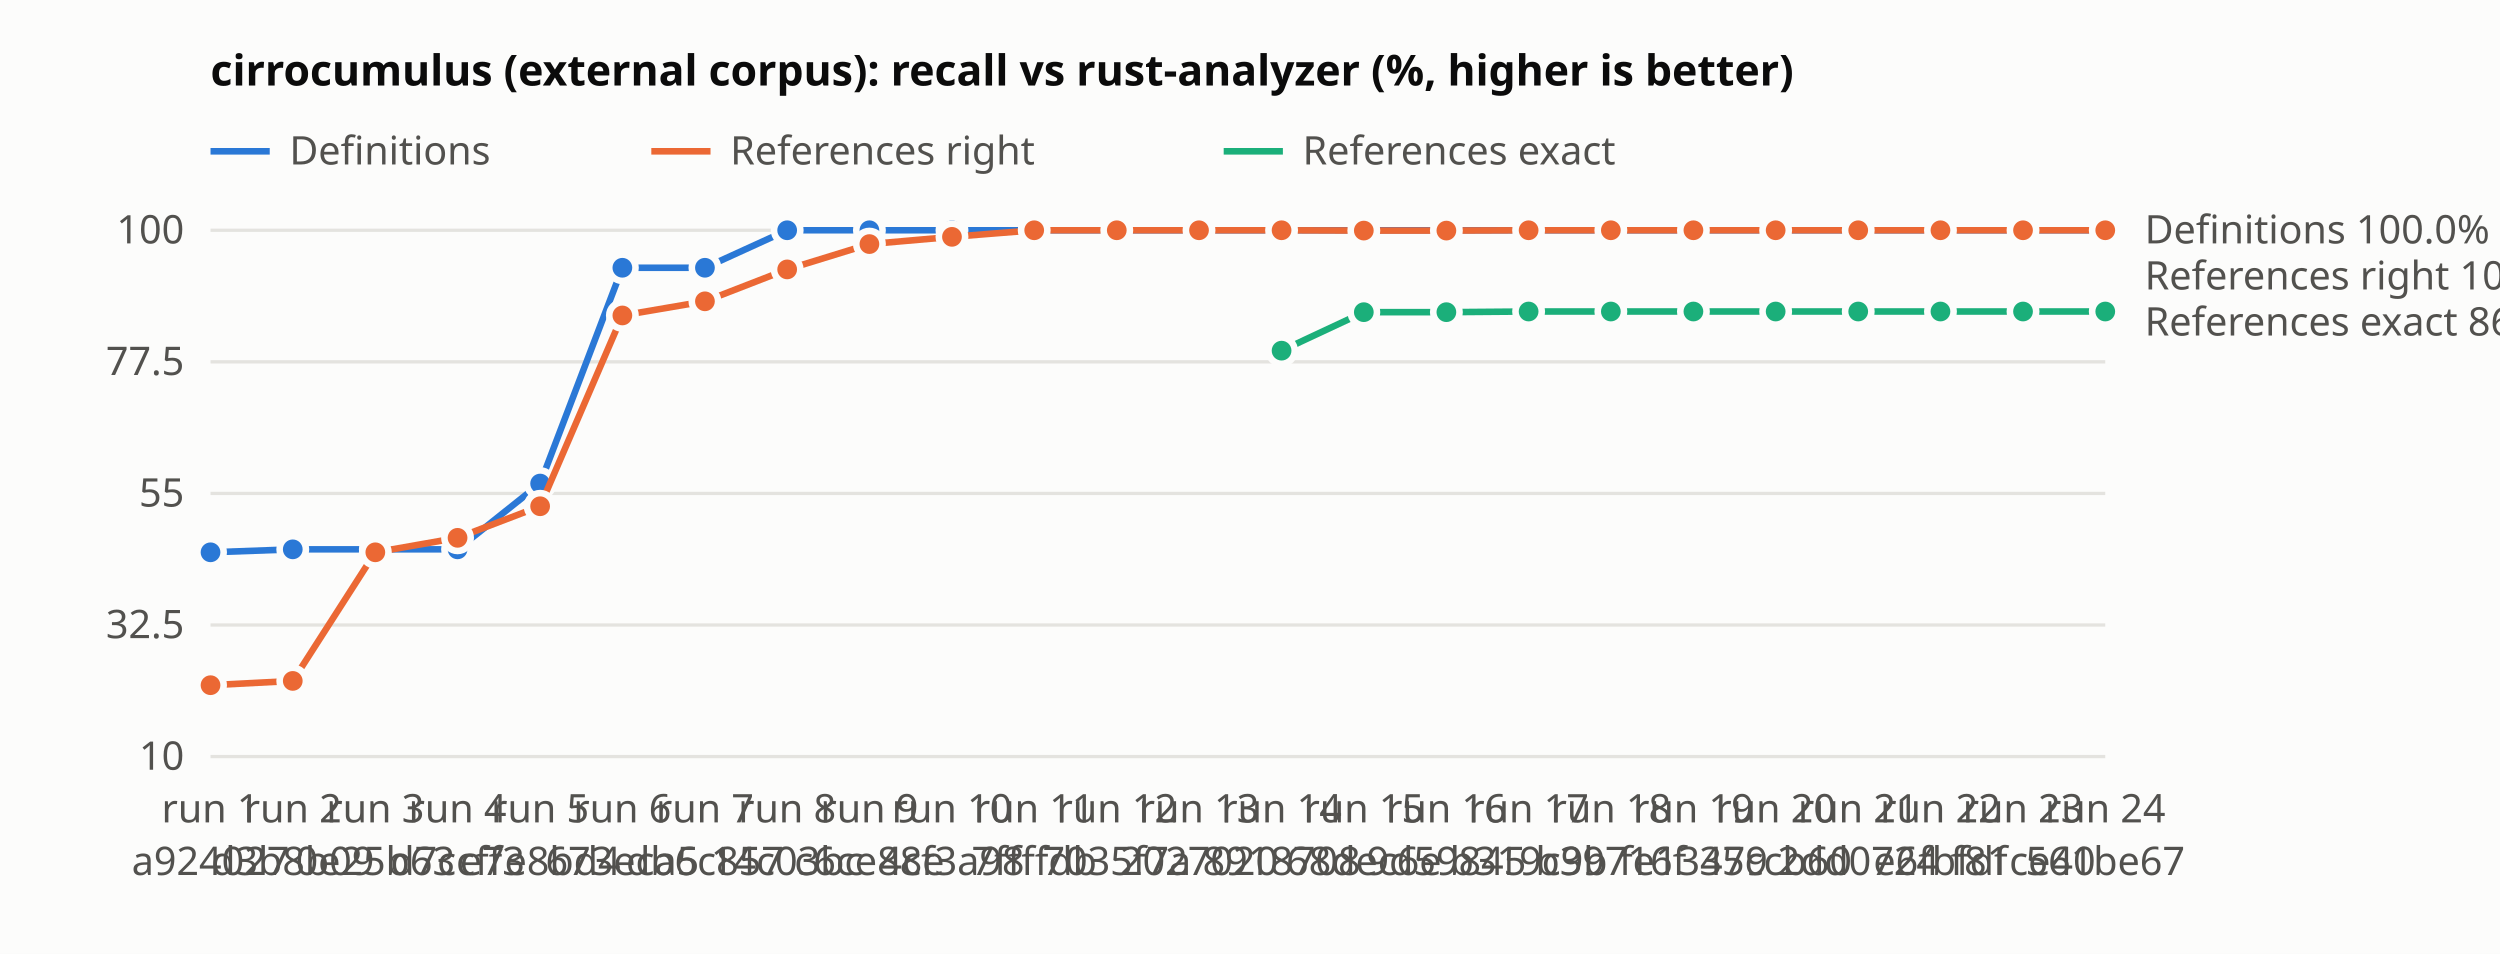
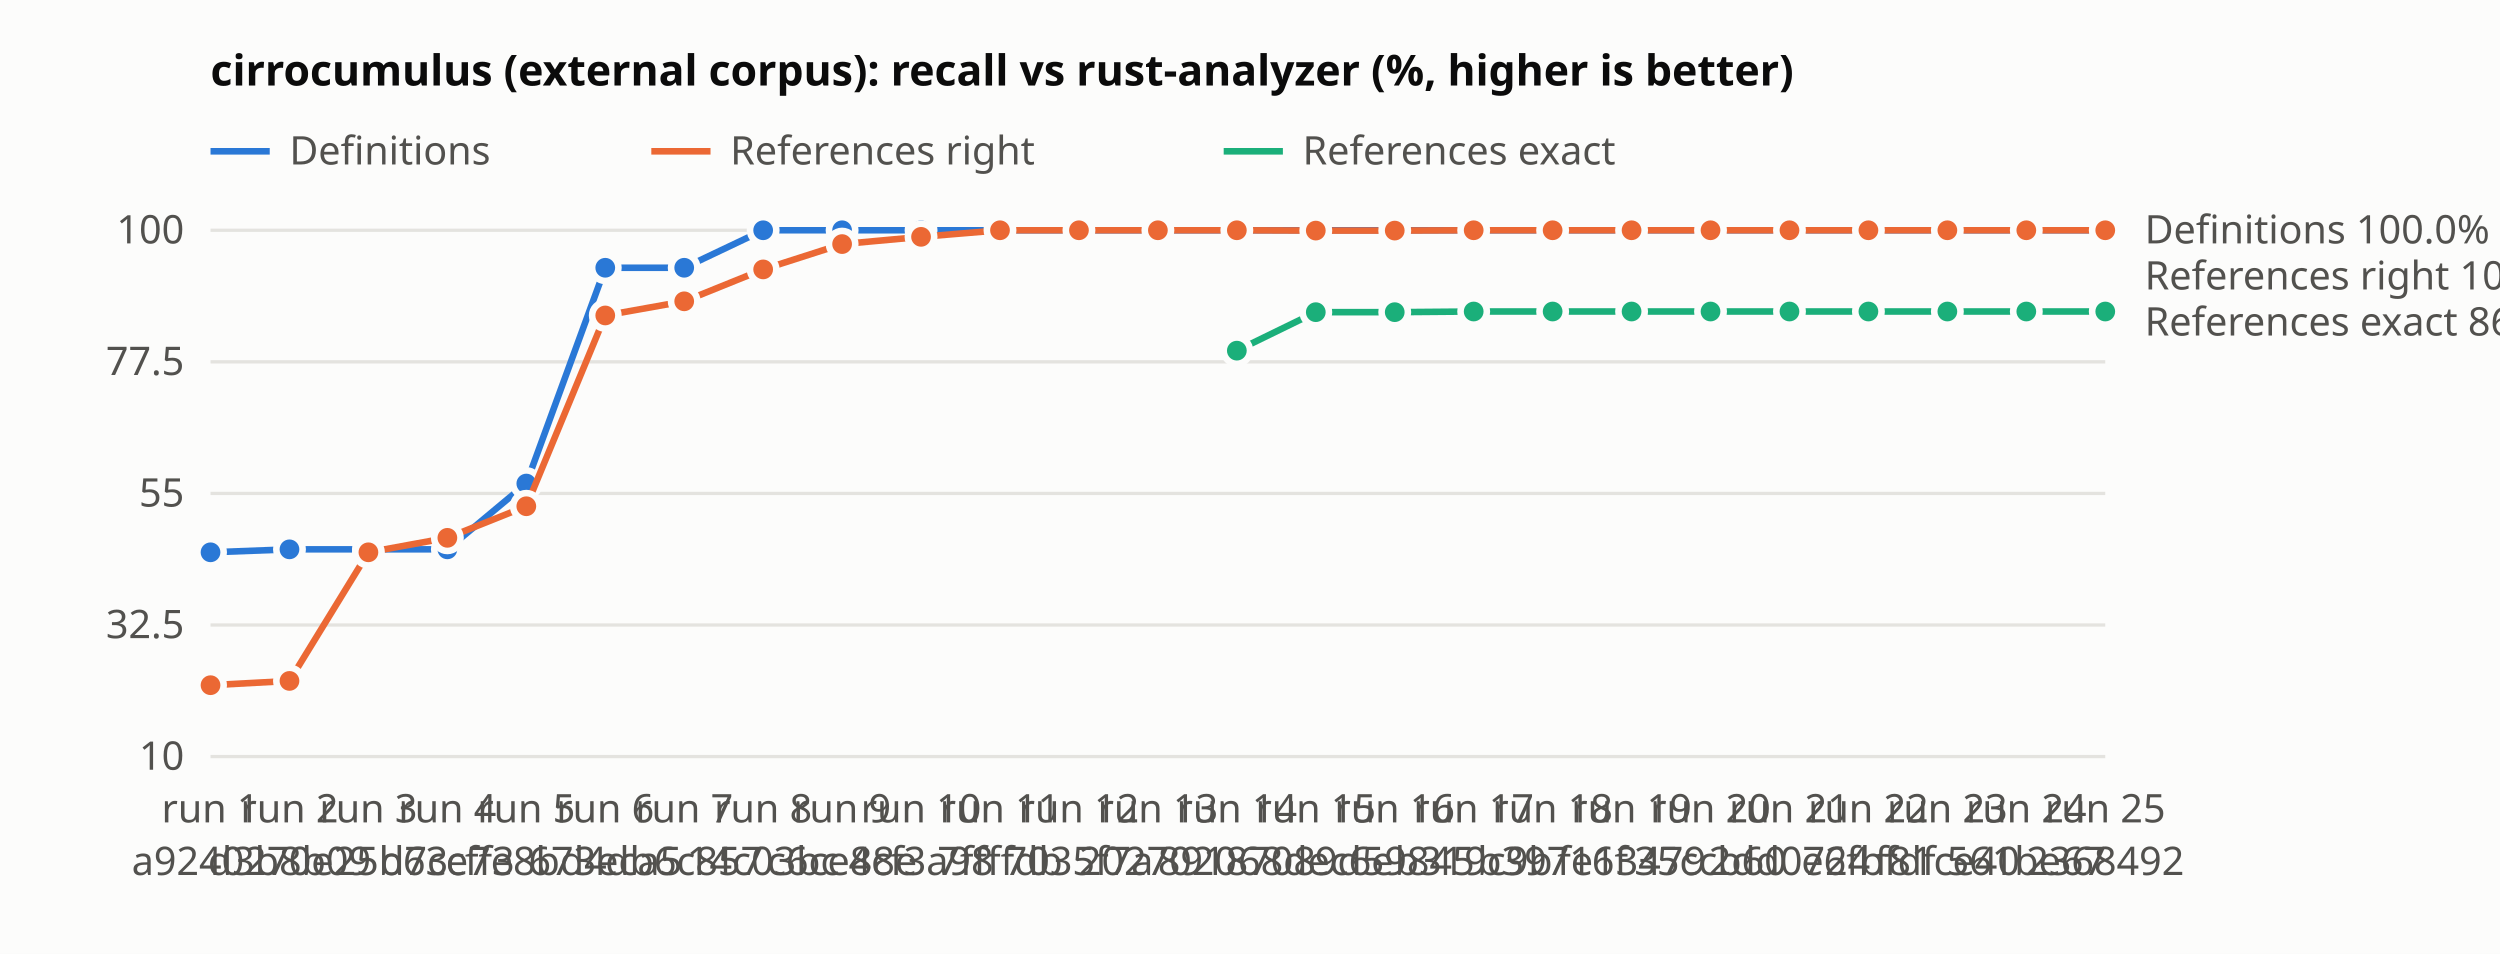
<svg xmlns="http://www.w3.org/2000/svg" viewBox="0 0 760 290" width="760" height="290" role="img" aria-labelledby="t d">
  <style>
.bg{fill:#fcfcfb} text{font:12px system-ui,sans-serif;fill:#52514e} .h{font-weight:600;fill:#0b0b0b;font-size:13px}
.v{fill:#0b0b0b;font-weight:600} .grid{stroke:#e4e3df;stroke-width:1} .ln{fill:none;stroke-width:2;stroke-linejoin:round}
.s1{stroke:#2a78d6} .s2{stroke:#eb6834} .s3{stroke:#1baf7a}
.d1{fill:#2a78d6} .d2{fill:#eb6834} .d3{fill:#1baf7a} .dot{stroke:#fcfcfb;stroke-width:2} .bar{fill:#2a78d6}
@media (prefers-color-scheme:dark){.bg{fill:#1a1a19} text{fill:#c3c2b7} .h,.v{fill:#fff} .grid{stroke:#34332f}
.s1{stroke:#3987e5} .s2{stroke:#d95926} .s3{stroke:#199e70} .d1{fill:#3987e5} .d2{fill:#d95926} .d3{fill:#199e70}
.dot{stroke:#1a1a19} .bar{fill:#3987e5}}
</style>
  <rect class="bg" width="760" height="290" />
  <text class="h" x="64" y="26">cirrocumulus (external corpus): recall vs rust-analyzer (%, higher is better)</text>
  <line class="ln s1" x1="64" x2="82" y1="46" y2="46" />
  <text x="88" y="50">Definitions</text>
  <line class="ln s2" x1="198" x2="216" y1="46" y2="46" />
  <text x="222" y="50">References right</text>
  <line class="ln s3" x1="372" x2="390" y1="46" y2="46" />
  <text x="396" y="50">References exact</text>
  <line class="grid" x1="64" x2="640" y1="230.0" y2="230.0" />
  <text x="56" y="234.0" text-anchor="end">10</text>
  <line class="grid" x1="64" x2="640" y1="190.0" y2="190.0" />
  <text x="56" y="194.0" text-anchor="end">32.5</text>
  <line class="grid" x1="64" x2="640" y1="150.0" y2="150.0" />
  <text x="56" y="154.0" text-anchor="end">55</text>
  <line class="grid" x1="64" x2="640" y1="110.0" y2="110.0" />
  <text x="56" y="114.0" text-anchor="end">77.5</text>
  <line class="grid" x1="64" x2="640" y1="70.0" y2="70.0" />
  <text x="56" y="74.0" text-anchor="end">100</text>
-   <polyline class="ln s1" points="64.0,167.9 89.0,167.0 114.1,167.0 139.1,167.0 164.2,147.0 189.2,81.4 214.3,81.4 239.3,70.0 264.3,70.0 289.4,70.0 314.4,70.0 339.5,70.0 364.5,70.0 389.6,70.0 414.6,70.0 439.7,70.0 464.7,70.0 489.7,70.0 514.8,70.0 539.8,70.0 564.9,70.0 589.9,70.0 615.0,70.0 640.0,70.0" />
+   <polyline class="ln s1" points="64.0,167.9 88.0,167.0 112.0,167.0 136.0,167.0 160.0,147.0 184.0,81.4 208.0,81.4 232.0,70.0 256.0,70.0 280.0,70.0 304.0,70.0 328.0,70.0 352.0,70.0 376.0,70.0 400.0,70.0 424.0,70.0 448.0,70.0 472.0,70.0 496.0,70.0 520.0,70.0 544.0,70.0 568.0,70.0 592.0,70.0 616.0,70.0 640.0,70.0" />
  <circle class="dot d1" cx="64.0" cy="167.9" r="4" />
-   <circle class="dot d1" cx="89.0" cy="167.0" r="4" />
-   <circle class="dot d1" cx="114.1" cy="167.0" r="4" />
-   <circle class="dot d1" cx="139.1" cy="167.0" r="4" />
-   <circle class="dot d1" cx="164.2" cy="147.0" r="4" />
-   <circle class="dot d1" cx="189.2" cy="81.4" r="4" />
-   <circle class="dot d1" cx="214.3" cy="81.4" r="4" />
-   <circle class="dot d1" cx="239.3" cy="70.0" r="4" />
-   <circle class="dot d1" cx="264.3" cy="70.0" r="4" />
-   <circle class="dot d1" cx="289.4" cy="70.0" r="4" />
-   <circle class="dot d1" cx="314.4" cy="70.0" r="4" />
-   <circle class="dot d1" cx="339.5" cy="70.0" r="4" />
-   <circle class="dot d1" cx="364.5" cy="70.0" r="4" />
-   <circle class="dot d1" cx="389.6" cy="70.0" r="4" />
-   <circle class="dot d1" cx="414.6" cy="70.0" r="4" />
-   <circle class="dot d1" cx="439.7" cy="70.0" r="4" />
-   <circle class="dot d1" cx="464.7" cy="70.0" r="4" />
-   <circle class="dot d1" cx="489.7" cy="70.0" r="4" />
-   <circle class="dot d1" cx="514.8" cy="70.0" r="4" />
-   <circle class="dot d1" cx="539.8" cy="70.0" r="4" />
-   <circle class="dot d1" cx="564.9" cy="70.0" r="4" />
-   <circle class="dot d1" cx="589.9" cy="70.0" r="4" />
-   <circle class="dot d1" cx="615.0" cy="70.0" r="4" />
+   <circle class="dot d1" cx="88.0" cy="167.0" r="4" />
+   <circle class="dot d1" cx="112.0" cy="167.0" r="4" />
+   <circle class="dot d1" cx="136.0" cy="167.0" r="4" />
+   <circle class="dot d1" cx="160.0" cy="147.0" r="4" />
+   <circle class="dot d1" cx="184.0" cy="81.4" r="4" />
+   <circle class="dot d1" cx="208.0" cy="81.4" r="4" />
+   <circle class="dot d1" cx="232.0" cy="70.0" r="4" />
+   <circle class="dot d1" cx="256.0" cy="70.0" r="4" />
+   <circle class="dot d1" cx="280.0" cy="70.0" r="4" />
+   <circle class="dot d1" cx="304.0" cy="70.0" r="4" />
+   <circle class="dot d1" cx="328.0" cy="70.0" r="4" />
+   <circle class="dot d1" cx="352.0" cy="70.0" r="4" />
+   <circle class="dot d1" cx="376.0" cy="70.0" r="4" />
+   <circle class="dot d1" cx="400.0" cy="70.0" r="4" />
+   <circle class="dot d1" cx="424.0" cy="70.0" r="4" />
+   <circle class="dot d1" cx="448.0" cy="70.0" r="4" />
+   <circle class="dot d1" cx="472.0" cy="70.0" r="4" />
+   <circle class="dot d1" cx="496.0" cy="70.0" r="4" />
+   <circle class="dot d1" cx="520.0" cy="70.0" r="4" />
+   <circle class="dot d1" cx="544.0" cy="70.0" r="4" />
+   <circle class="dot d1" cx="568.0" cy="70.0" r="4" />
+   <circle class="dot d1" cx="592.0" cy="70.0" r="4" />
+   <circle class="dot d1" cx="616.0" cy="70.0" r="4" />
  <circle class="dot d1" cx="640.0" cy="70.0" r="4" />
-   <polyline class="ln s2" points="64.0,208.3 89.0,207.0 114.1,167.9 139.1,163.5 164.2,153.9 189.2,95.9 214.3,91.6 239.3,81.9 264.3,74.2 289.4,72.0 314.4,70.0 339.5,70.0 364.5,70.0 389.6,70.0 414.6,70.1 439.7,70.1 464.7,70.0 489.7,70.0 514.8,70.0 539.8,70.0 564.9,70.0 589.9,70.0 615.0,70.0 640.0,70.0" />
+   <polyline class="ln s2" points="64.0,208.3 88.0,207.0 112.0,167.9 136.0,163.5 160.0,153.9 184.0,95.9 208.0,91.6 232.0,81.9 256.0,74.2 280.0,72.0 304.0,70.0 328.0,70.0 352.0,70.0 376.0,70.0 400.0,70.1 424.0,70.1 448.0,70.0 472.0,70.0 496.0,70.0 520.0,70.0 544.0,70.0 568.0,70.0 592.0,70.0 616.0,70.0 640.0,70.0" />
  <circle class="dot d2" cx="64.0" cy="208.3" r="4" />
-   <circle class="dot d2" cx="89.0" cy="207.0" r="4" />
-   <circle class="dot d2" cx="114.1" cy="167.9" r="4" />
-   <circle class="dot d2" cx="139.1" cy="163.5" r="4" />
-   <circle class="dot d2" cx="164.2" cy="153.9" r="4" />
-   <circle class="dot d2" cx="189.2" cy="95.9" r="4" />
-   <circle class="dot d2" cx="214.3" cy="91.6" r="4" />
-   <circle class="dot d2" cx="239.3" cy="81.9" r="4" />
-   <circle class="dot d2" cx="264.3" cy="74.2" r="4" />
-   <circle class="dot d2" cx="289.4" cy="72.0" r="4" />
-   <circle class="dot d2" cx="314.4" cy="70.0" r="4" />
-   <circle class="dot d2" cx="339.5" cy="70.0" r="4" />
-   <circle class="dot d2" cx="364.5" cy="70.0" r="4" />
-   <circle class="dot d2" cx="389.6" cy="70.0" r="4" />
-   <circle class="dot d2" cx="414.6" cy="70.1" r="4" />
-   <circle class="dot d2" cx="439.7" cy="70.1" r="4" />
-   <circle class="dot d2" cx="464.7" cy="70.0" r="4" />
-   <circle class="dot d2" cx="489.7" cy="70.0" r="4" />
-   <circle class="dot d2" cx="514.8" cy="70.0" r="4" />
-   <circle class="dot d2" cx="539.8" cy="70.0" r="4" />
-   <circle class="dot d2" cx="564.9" cy="70.0" r="4" />
-   <circle class="dot d2" cx="589.9" cy="70.0" r="4" />
-   <circle class="dot d2" cx="615.0" cy="70.0" r="4" />
+   <circle class="dot d2" cx="88.0" cy="207.0" r="4" />
+   <circle class="dot d2" cx="112.0" cy="167.9" r="4" />
+   <circle class="dot d2" cx="136.0" cy="163.5" r="4" />
+   <circle class="dot d2" cx="160.0" cy="153.9" r="4" />
+   <circle class="dot d2" cx="184.0" cy="95.9" r="4" />
+   <circle class="dot d2" cx="208.0" cy="91.6" r="4" />
+   <circle class="dot d2" cx="232.0" cy="81.9" r="4" />
+   <circle class="dot d2" cx="256.0" cy="74.2" r="4" />
+   <circle class="dot d2" cx="280.0" cy="72.0" r="4" />
+   <circle class="dot d2" cx="304.0" cy="70.0" r="4" />
+   <circle class="dot d2" cx="328.0" cy="70.0" r="4" />
+   <circle class="dot d2" cx="352.0" cy="70.0" r="4" />
+   <circle class="dot d2" cx="376.0" cy="70.0" r="4" />
+   <circle class="dot d2" cx="400.0" cy="70.1" r="4" />
+   <circle class="dot d2" cx="424.0" cy="70.1" r="4" />
+   <circle class="dot d2" cx="448.0" cy="70.0" r="4" />
+   <circle class="dot d2" cx="472.0" cy="70.0" r="4" />
+   <circle class="dot d2" cx="496.0" cy="70.0" r="4" />
+   <circle class="dot d2" cx="520.0" cy="70.0" r="4" />
+   <circle class="dot d2" cx="544.0" cy="70.0" r="4" />
+   <circle class="dot d2" cx="568.0" cy="70.0" r="4" />
+   <circle class="dot d2" cx="592.0" cy="70.0" r="4" />
+   <circle class="dot d2" cx="616.0" cy="70.0" r="4" />
  <circle class="dot d2" cx="640.0" cy="70.0" r="4" />
-   <polyline class="ln s3" points="389.6,106.6 414.6,94.9 439.7,94.9 464.7,94.7 489.7,94.7 514.8,94.7 539.8,94.7 564.9,94.7 589.9,94.7 615.0,94.7 640.0,94.7" />
-   <circle class="dot d3" cx="389.6" cy="106.6" r="4" />
-   <circle class="dot d3" cx="414.6" cy="94.9" r="4" />
-   <circle class="dot d3" cx="439.7" cy="94.9" r="4" />
-   <circle class="dot d3" cx="464.7" cy="94.7" r="4" />
-   <circle class="dot d3" cx="489.7" cy="94.7" r="4" />
-   <circle class="dot d3" cx="514.8" cy="94.7" r="4" />
-   <circle class="dot d3" cx="539.8" cy="94.7" r="4" />
-   <circle class="dot d3" cx="564.9" cy="94.7" r="4" />
-   <circle class="dot d3" cx="589.9" cy="94.7" r="4" />
-   <circle class="dot d3" cx="615.0" cy="94.7" r="4" />
+   <polyline class="ln s3" points="376.0,106.6 400.0,94.9 424.0,94.9 448.0,94.7 472.0,94.7 496.0,94.7 520.0,94.7 544.0,94.7 568.0,94.7 592.0,94.7 616.0,94.7 640.0,94.7" />
+   <circle class="dot d3" cx="376.0" cy="106.6" r="4" />
+   <circle class="dot d3" cx="400.0" cy="94.9" r="4" />
+   <circle class="dot d3" cx="424.0" cy="94.9" r="4" />
+   <circle class="dot d3" cx="448.0" cy="94.7" r="4" />
+   <circle class="dot d3" cx="472.0" cy="94.7" r="4" />
+   <circle class="dot d3" cx="496.0" cy="94.7" r="4" />
+   <circle class="dot d3" cx="520.0" cy="94.7" r="4" />
+   <circle class="dot d3" cx="544.0" cy="94.7" r="4" />
+   <circle class="dot d3" cx="568.0" cy="94.7" r="4" />
+   <circle class="dot d3" cx="592.0" cy="94.7" r="4" />
+   <circle class="dot d3" cx="616.0" cy="94.7" r="4" />
  <circle class="dot d3" cx="640.0" cy="94.7" r="4" />
  <text x="652" y="74.0">Definitions 100.0%</text>
  <text x="652" y="88.0">References right 100.0%</text>
  <text x="652" y="102.0">References exact 86.1%</text>
  <text x="64.0" y="250" text-anchor="middle">run 1</text>
  <text x="64.0" y="266" text-anchor="middle">a924027</text>
-   <text x="89.0" y="250" text-anchor="middle">run 2</text>
-   <text x="89.0" y="266" text-anchor="middle">d3b8b09</text>
-   <text x="114.1" y="250" text-anchor="middle">run 3</text>
-   <text x="114.1" y="266" text-anchor="middle">0e25b63</text>
-   <text x="139.1" y="250" text-anchor="middle">run 4</text>
-   <text x="139.1" y="266" text-anchor="middle">d7ccff3</text>
-   <text x="164.2" y="250" text-anchor="middle">run 5</text>
-   <text x="164.2" y="266" text-anchor="middle">e7e8bd4</text>
-   <text x="189.2" y="250" text-anchor="middle">run 6</text>
-   <text x="189.2" y="266" text-anchor="middle">673eca5</text>
-   <text x="214.3" y="250" text-anchor="middle">run 7</text>
-   <text x="214.3" y="266" text-anchor="middle">db6c857</text>
-   <text x="239.3" y="250" text-anchor="middle">run 8</text>
-   <text x="239.3" y="266" text-anchor="middle">14c03bc</text>
-   <text x="264.3" y="250" text-anchor="middle">run 9</text>
-   <text x="264.3" y="266" text-anchor="middle">c6ce88e</text>
-   <text x="289.4" y="250" text-anchor="middle">run 10</text>
-   <text x="289.4" y="266" text-anchor="middle">4cf3a98</text>
-   <text x="314.4" y="250" text-anchor="middle">run 11</text>
-   <text x="314.4" y="266" text-anchor="middle">7ffffdb</text>
-   <text x="339.5" y="250" text-anchor="middle">run 12</text>
-   <text x="339.5" y="266" text-anchor="middle">7035f7a</text>
-   <text x="364.5" y="250" text-anchor="middle">run 13</text>
-   <text x="364.5" y="266" text-anchor="middle">2027020</text>
-   <text x="389.6" y="250" text-anchor="middle">run 14</text>
-   <text x="389.6" y="266" text-anchor="middle">8918708</text>
-   <text x="414.6" y="250" text-anchor="middle">run 15</text>
-   <text x="414.6" y="266" text-anchor="middle">68dec6e</text>
-   <text x="439.7" y="250" text-anchor="middle">run 16</text>
-   <text x="439.7" y="266" text-anchor="middle">9d59845</text>
-   <text x="464.7" y="250" text-anchor="middle">run 17</text>
-   <text x="464.7" y="266" text-anchor="middle">b319c9b</text>
-   <text x="489.7" y="250" text-anchor="middle">run 18</text>
-   <text x="489.7" y="266" text-anchor="middle">b39716f</text>
-   <text x="514.8" y="250" text-anchor="middle">run 19</text>
-   <text x="514.8" y="266" text-anchor="middle">fe13479</text>
-   <text x="539.8" y="250" text-anchor="middle">run 20</text>
-   <text x="539.8" y="266" text-anchor="middle">35ccb60</text>
-   <text x="564.9" y="250" text-anchor="middle">run 21</text>
-   <text x="564.9" y="266" text-anchor="middle">2dd0724</text>
-   <text x="589.9" y="250" text-anchor="middle">run 22</text>
-   <text x="589.9" y="266" text-anchor="middle">e6fbfdf</text>
-   <text x="615.0" y="250" text-anchor="middle">run 23</text>
-   <text x="615.0" y="266" text-anchor="middle">f81ce40</text>
-   <text x="640.0" y="250" text-anchor="middle">run 24</text>
-   <text x="640.0" y="266" text-anchor="middle">561be67</text>
+   <text x="88.0" y="250" text-anchor="middle">run 2</text>
+   <text x="88.0" y="266" text-anchor="middle">d3b8b09</text>
+   <text x="112.0" y="250" text-anchor="middle">run 3</text>
+   <text x="112.0" y="266" text-anchor="middle">0e25b63</text>
+   <text x="136.0" y="250" text-anchor="middle">run 4</text>
+   <text x="136.0" y="266" text-anchor="middle">d7ccff3</text>
+   <text x="160.0" y="250" text-anchor="middle">run 5</text>
+   <text x="160.0" y="266" text-anchor="middle">e7e8bd4</text>
+   <text x="184.0" y="250" text-anchor="middle">run 6</text>
+   <text x="184.0" y="266" text-anchor="middle">673eca5</text>
+   <text x="208.0" y="250" text-anchor="middle">run 7</text>
+   <text x="208.0" y="266" text-anchor="middle">db6c857</text>
+   <text x="232.0" y="250" text-anchor="middle">run 8</text>
+   <text x="232.0" y="266" text-anchor="middle">14c03bc</text>
+   <text x="256.0" y="250" text-anchor="middle">run 9</text>
+   <text x="256.0" y="266" text-anchor="middle">c6ce88e</text>
+   <text x="280.0" y="250" text-anchor="middle">run 10</text>
+   <text x="280.0" y="266" text-anchor="middle">4cf3a98</text>
+   <text x="304.0" y="250" text-anchor="middle">run 11</text>
+   <text x="304.0" y="266" text-anchor="middle">7ffffdb</text>
+   <text x="328.0" y="250" text-anchor="middle">run 12</text>
+   <text x="328.0" y="266" text-anchor="middle">7035f7a</text>
+   <text x="352.0" y="250" text-anchor="middle">run 13</text>
+   <text x="352.0" y="266" text-anchor="middle">2027020</text>
+   <text x="376.0" y="250" text-anchor="middle">run 14</text>
+   <text x="376.0" y="266" text-anchor="middle">8918708</text>
+   <text x="400.0" y="250" text-anchor="middle">run 15</text>
+   <text x="400.0" y="266" text-anchor="middle">68dec6e</text>
+   <text x="424.0" y="250" text-anchor="middle">run 16</text>
+   <text x="424.0" y="266" text-anchor="middle">9d59845</text>
+   <text x="448.0" y="250" text-anchor="middle">run 17</text>
+   <text x="448.0" y="266" text-anchor="middle">b319c9b</text>
+   <text x="472.0" y="250" text-anchor="middle">run 18</text>
+   <text x="472.0" y="266" text-anchor="middle">b39716f</text>
+   <text x="496.0" y="250" text-anchor="middle">run 19</text>
+   <text x="496.0" y="266" text-anchor="middle">fe13479</text>
+   <text x="520.0" y="250" text-anchor="middle">run 20</text>
+   <text x="520.0" y="266" text-anchor="middle">35ccb60</text>
+   <text x="544.0" y="250" text-anchor="middle">run 21</text>
+   <text x="544.0" y="266" text-anchor="middle">2dd0724</text>
+   <text x="568.0" y="250" text-anchor="middle">run 22</text>
+   <text x="568.0" y="266" text-anchor="middle">e6fbfdf</text>
+   <text x="592.0" y="250" text-anchor="middle">run 23</text>
+   <text x="592.0" y="266" text-anchor="middle">f81ce40</text>
+   <text x="616.0" y="250" text-anchor="middle">run 24</text>
+   <text x="616.0" y="266" text-anchor="middle">561be67</text>
+   <text x="640.0" y="250" text-anchor="middle">run 25</text>
+   <text x="640.0" y="266" text-anchor="middle">2368492</text>
</svg>
